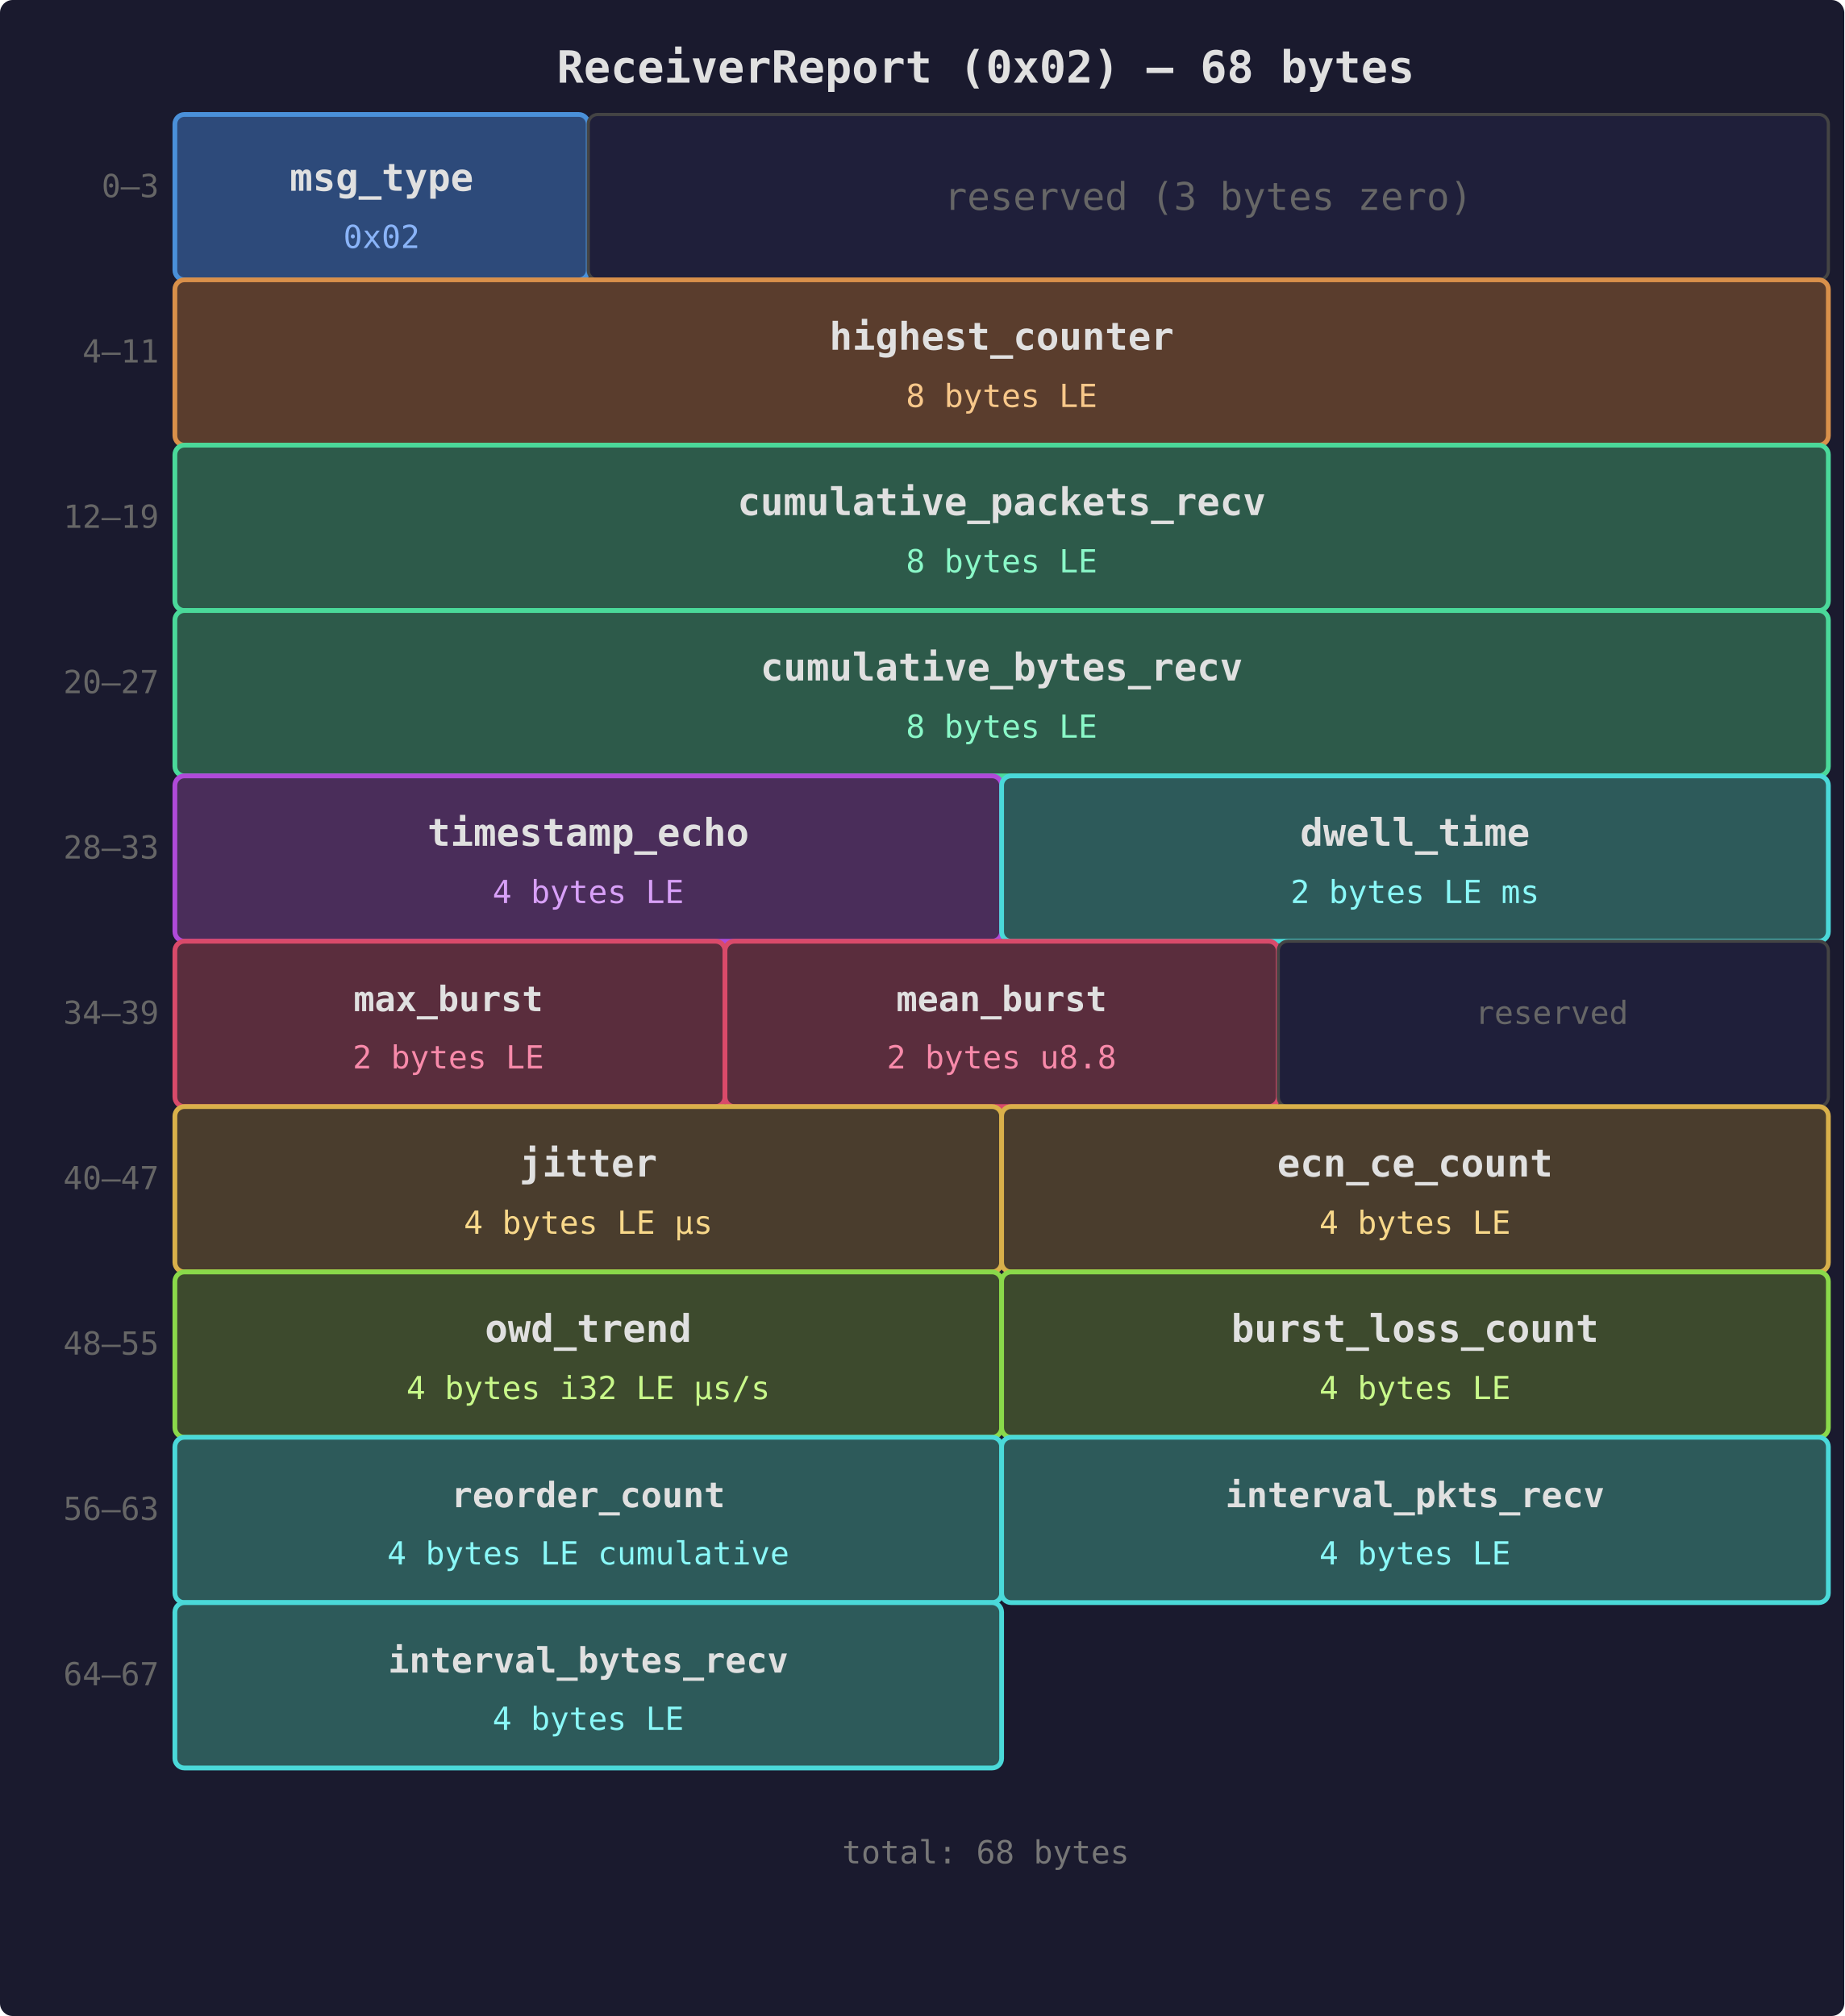
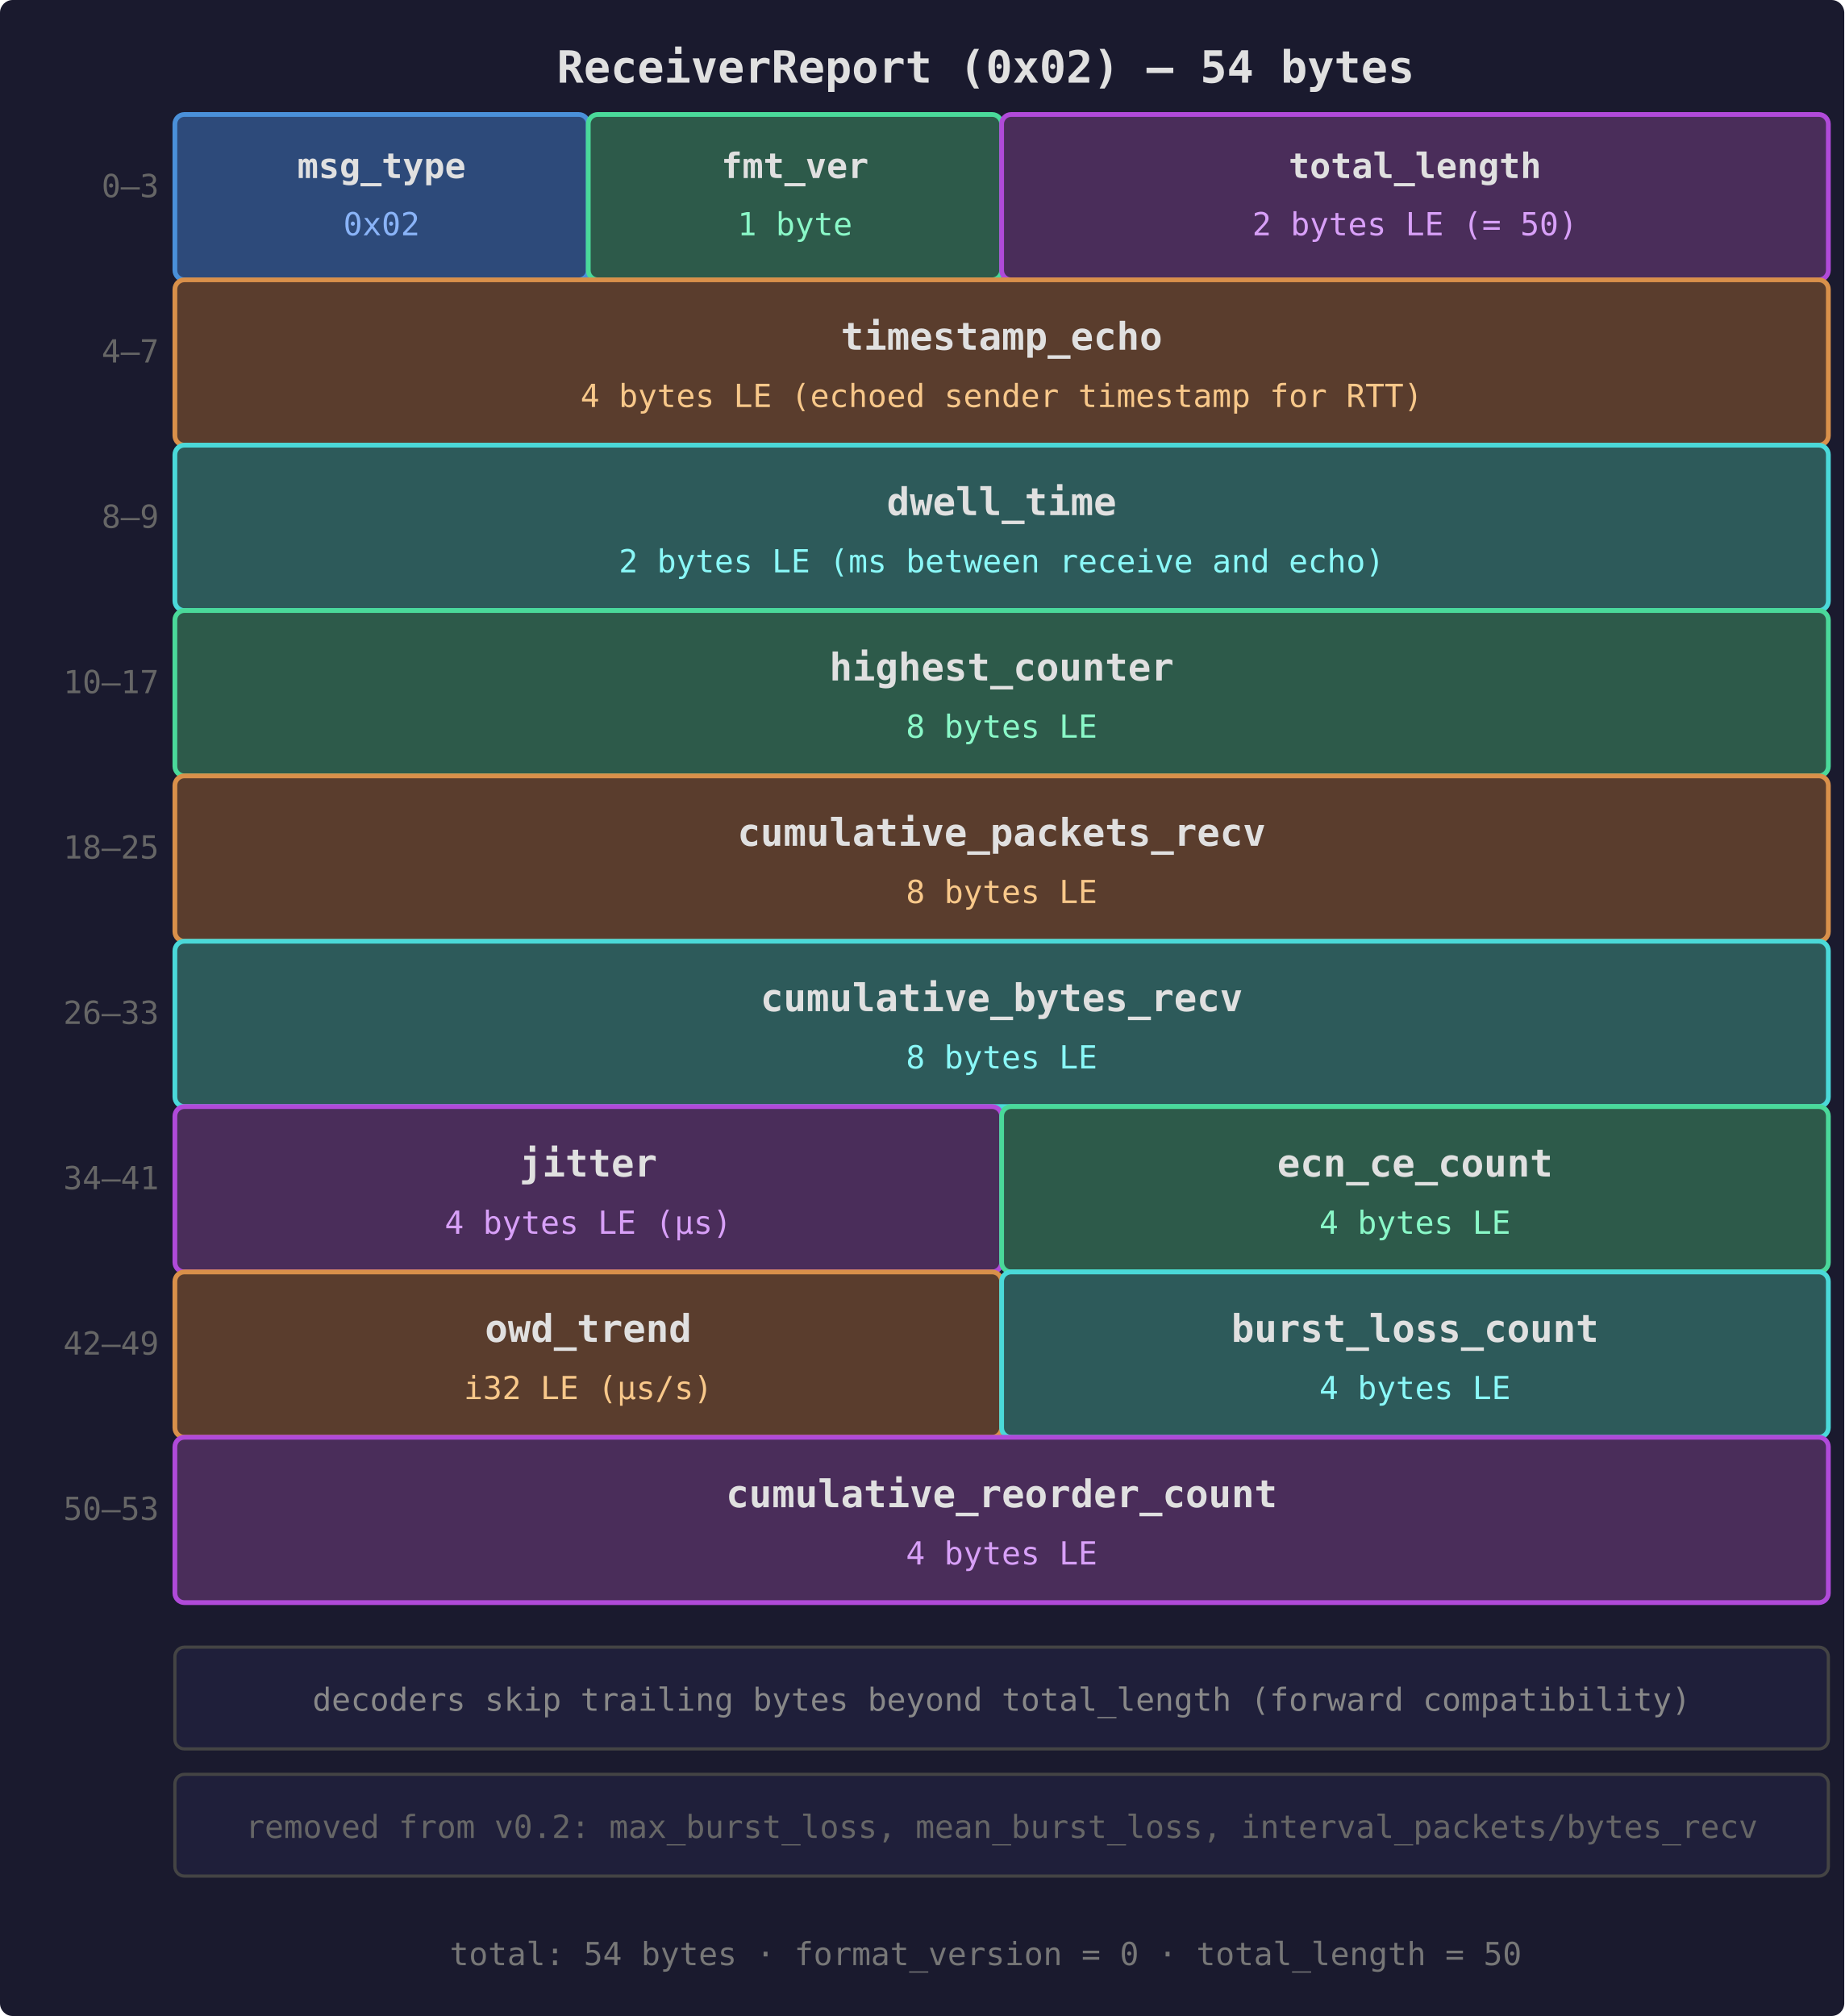
<svg xmlns="http://www.w3.org/2000/svg" viewBox="0 0 580 634" font-family="monospace" font-size="13">
  <rect width="580" height="634" fill="#1a1a2e" rx="4" />
-   <text x="310" y="26" fill="#e0e0e0" text-anchor="middle" font-size="14" font-weight="bold">ReceiverReport (0x02) — 68 bytes</text>
+   <text x="310" y="26" fill="#e0e0e0" text-anchor="middle" font-size="14" font-weight="bold">ReceiverReport (0x02) — 54 bytes</text>
  <text x="50" y="62" fill="#666" font-size="10" text-anchor="end">0–3</text>
  <rect x="55" y="36" width="130" height="52" fill="#2d4a7a" stroke="#4a90d9" stroke-width="1.5" rx="3" />
-   <text x="120" y="60" fill="#e0e0e0" text-anchor="middle" font-size="12" font-weight="bold">msg_type</text>
-   <text x="120" y="78" fill="#8ab4f8" text-anchor="middle" font-size="10">0x02</text>
-   <rect x="185" y="36" width="390" height="52" fill="#1f1f3a" stroke="#444" stroke-width="1" rx="3" />
-   <text x="380" y="66" fill="#666" text-anchor="middle" font-size="12">reserved (3 bytes zero)</text>
-   <text x="50" y="114" fill="#666" font-size="10" text-anchor="end">4–11</text>
+   <text x="120" y="56" fill="#e0e0e0" text-anchor="middle" font-size="11" font-weight="bold">msg_type</text>
+   <text x="120" y="74" fill="#8ab4f8" text-anchor="middle" font-size="10">0x02</text>
+   <rect x="185" y="36" width="130" height="52" fill="#2d5a4a" stroke="#4ad99a" stroke-width="1.5" rx="3" />
+   <text x="250" y="56" fill="#e0e0e0" text-anchor="middle" font-size="11" font-weight="bold">fmt_ver</text>
+   <text x="250" y="74" fill="#8af8c8" text-anchor="middle" font-size="10">1 byte</text>
+   <rect x="315" y="36" width="260" height="52" fill="#4a2d5a" stroke="#b04ad9" stroke-width="1.5" rx="3" />
+   <text x="445" y="56" fill="#e0e0e0" text-anchor="middle" font-size="11" font-weight="bold">total_length</text>
+   <text x="445" y="74" fill="#d8a0f8" text-anchor="middle" font-size="10">2 bytes LE (= 50)</text>
+   <text x="50" y="114" fill="#666" font-size="10" text-anchor="end">4–7</text>
  <rect x="55" y="88" width="520" height="52" fill="#5a3d2d" stroke="#d9904a" stroke-width="1.5" rx="3" />
-   <text x="315" y="110" fill="#e0e0e0" text-anchor="middle" font-size="12" font-weight="bold">highest_counter</text>
-   <text x="315" y="128" fill="#f8c88a" text-anchor="middle" font-size="10">8 bytes LE</text>
-   <text x="50" y="166" fill="#666" font-size="10" text-anchor="end">12–19</text>
-   <rect x="55" y="140" width="520" height="52" fill="#2d5a4a" stroke="#4ad99a" stroke-width="1.5" rx="3" />
-   <text x="315" y="162" fill="#e0e0e0" text-anchor="middle" font-size="12" font-weight="bold">cumulative_packets_recv</text>
-   <text x="315" y="180" fill="#8af8c8" text-anchor="middle" font-size="10">8 bytes LE</text>
-   <text x="50" y="218" fill="#666" font-size="10" text-anchor="end">20–27</text>
+   <text x="315" y="110" fill="#e0e0e0" text-anchor="middle" font-size="12" font-weight="bold">timestamp_echo</text>
+   <text x="315" y="128" fill="#f8c88a" text-anchor="middle" font-size="10">4 bytes LE (echoed sender timestamp for RTT)</text>
+   <text x="50" y="166" fill="#666" font-size="10" text-anchor="end">8–9</text>
+   <rect x="55" y="140" width="520" height="52" fill="#2d5a5a" stroke="#4ad9d9" stroke-width="1.5" rx="3" />
+   <text x="315" y="162" fill="#e0e0e0" text-anchor="middle" font-size="12" font-weight="bold">dwell_time</text>
+   <text x="315" y="180" fill="#8af8f8" text-anchor="middle" font-size="10">2 bytes LE (ms between receive and echo)</text>
+   <text x="50" y="218" fill="#666" font-size="10" text-anchor="end">10–17</text>
  <rect x="55" y="192" width="520" height="52" fill="#2d5a4a" stroke="#4ad99a" stroke-width="1.5" rx="3" />
-   <text x="315" y="214" fill="#e0e0e0" text-anchor="middle" font-size="12" font-weight="bold">cumulative_bytes_recv</text>
+   <text x="315" y="214" fill="#e0e0e0" text-anchor="middle" font-size="12" font-weight="bold">highest_counter</text>
  <text x="315" y="232" fill="#8af8c8" text-anchor="middle" font-size="10">8 bytes LE</text>
-   <text x="50" y="270" fill="#666" font-size="10" text-anchor="end">28–33</text>
-   <rect x="55" y="244" width="260" height="52" fill="#4a2d5a" stroke="#b04ad9" stroke-width="1.5" rx="3" />
-   <text x="185" y="266" fill="#e0e0e0" text-anchor="middle" font-size="12" font-weight="bold">timestamp_echo</text>
-   <text x="185" y="284" fill="#d8a0f8" text-anchor="middle" font-size="10">4 bytes LE</text>
-   <rect x="315" y="244" width="260" height="52" fill="#2d5a5a" stroke="#4ad9d9" stroke-width="1.5" rx="3" />
-   <text x="445" y="266" fill="#e0e0e0" text-anchor="middle" font-size="12" font-weight="bold">dwell_time</text>
-   <text x="445" y="284" fill="#8af8f8" text-anchor="middle" font-size="10">2 bytes LE ms</text>
-   <text x="50" y="322" fill="#666" font-size="10" text-anchor="end">34–39</text>
-   <rect x="55" y="296" width="173" height="52" fill="#5a2d3d" stroke="#d94a6a" stroke-width="1.5" rx="3" />
-   <text x="141" y="318" fill="#e0e0e0" text-anchor="middle" font-size="11" font-weight="bold">max_burst</text>
-   <text x="141" y="336" fill="#f88aaa" text-anchor="middle" font-size="10">2 bytes LE</text>
-   <rect x="228" y="296" width="174" height="52" fill="#5a2d3d" stroke="#d94a6a" stroke-width="1.5" rx="3" />
-   <text x="315" y="318" fill="#e0e0e0" text-anchor="middle" font-size="11" font-weight="bold">mean_burst</text>
-   <text x="315" y="336" fill="#f88aaa" text-anchor="middle" font-size="10">2 bytes u8.8</text>
-   <rect x="402" y="296" width="173" height="52" fill="#1f1f3a" stroke="#444" stroke-width="1" rx="3" />
-   <text x="488" y="322" fill="#666" text-anchor="middle" font-size="10">reserved</text>
-   <text x="50" y="374" fill="#666" font-size="10" text-anchor="end">40–47</text>
-   <rect x="55" y="348" width="260" height="52" fill="#4a3d2d" stroke="#d9b04a" stroke-width="1.5" rx="3" />
+   <text x="50" y="270" fill="#666" font-size="10" text-anchor="end">18–25</text>
+   <rect x="55" y="244" width="520" height="52" fill="#5a3d2d" stroke="#d9904a" stroke-width="1.5" rx="3" />
+   <text x="315" y="266" fill="#e0e0e0" text-anchor="middle" font-size="12" font-weight="bold">cumulative_packets_recv</text>
+   <text x="315" y="284" fill="#f8c88a" text-anchor="middle" font-size="10">8 bytes LE</text>
+   <text x="50" y="322" fill="#666" font-size="10" text-anchor="end">26–33</text>
+   <rect x="55" y="296" width="520" height="52" fill="#2d5a5a" stroke="#4ad9d9" stroke-width="1.5" rx="3" />
+   <text x="315" y="318" fill="#e0e0e0" text-anchor="middle" font-size="12" font-weight="bold">cumulative_bytes_recv</text>
+   <text x="315" y="336" fill="#8af8f8" text-anchor="middle" font-size="10">8 bytes LE</text>
+   <text x="50" y="374" fill="#666" font-size="10" text-anchor="end">34–41</text>
+   <rect x="55" y="348" width="260" height="52" fill="#4a2d5a" stroke="#b04ad9" stroke-width="1.5" rx="3" />
  <text x="185" y="370" fill="#e0e0e0" text-anchor="middle" font-size="12" font-weight="bold">jitter</text>
-   <text x="185" y="388" fill="#f8d88a" text-anchor="middle" font-size="10">4 bytes LE µs</text>
-   <rect x="315" y="348" width="260" height="52" fill="#4a3d2d" stroke="#d9b04a" stroke-width="1.5" rx="3" />
+   <text x="185" y="388" fill="#d8a0f8" text-anchor="middle" font-size="10">4 bytes LE (µs)</text>
+   <rect x="315" y="348" width="260" height="52" fill="#2d5a4a" stroke="#4ad99a" stroke-width="1.5" rx="3" />
  <text x="445" y="370" fill="#e0e0e0" text-anchor="middle" font-size="12" font-weight="bold">ecn_ce_count</text>
-   <text x="445" y="388" fill="#f8d88a" text-anchor="middle" font-size="10">4 bytes LE</text>
-   <text x="50" y="426" fill="#666" font-size="10" text-anchor="end">48–55</text>
-   <rect x="55" y="400" width="260" height="52" fill="#3d4a2d" stroke="#8ad94a" stroke-width="1.5" rx="3" />
+   <text x="445" y="388" fill="#8af8c8" text-anchor="middle" font-size="10">4 bytes LE</text>
+   <text x="50" y="426" fill="#666" font-size="10" text-anchor="end">42–49</text>
+   <rect x="55" y="400" width="260" height="52" fill="#5a3d2d" stroke="#d9904a" stroke-width="1.5" rx="3" />
  <text x="185" y="422" fill="#e0e0e0" text-anchor="middle" font-size="12" font-weight="bold">owd_trend</text>
-   <text x="185" y="440" fill="#c8f88a" text-anchor="middle" font-size="10">4 bytes i32 LE µs/s</text>
-   <rect x="315" y="400" width="260" height="52" fill="#3d4a2d" stroke="#8ad94a" stroke-width="1.5" rx="3" />
+   <text x="185" y="440" fill="#f8c88a" text-anchor="middle" font-size="10">i32 LE (µs/s)</text>
+   <rect x="315" y="400" width="260" height="52" fill="#2d5a5a" stroke="#4ad9d9" stroke-width="1.5" rx="3" />
  <text x="445" y="422" fill="#e0e0e0" text-anchor="middle" font-size="12" font-weight="bold">burst_loss_count</text>
-   <text x="445" y="440" fill="#c8f88a" text-anchor="middle" font-size="10">4 bytes LE</text>
-   <text x="50" y="478" fill="#666" font-size="10" text-anchor="end">56–63</text>
-   <rect x="55" y="452" width="260" height="52" fill="#2d5a5a" stroke="#4ad9d9" stroke-width="1.5" rx="3" />
-   <text x="185" y="474" fill="#e0e0e0" text-anchor="middle" font-size="11" font-weight="bold">reorder_count</text>
-   <text x="185" y="492" fill="#8af8f8" text-anchor="middle" font-size="10">4 bytes LE cumulative</text>
-   <rect x="315" y="452" width="260" height="52" fill="#2d5a5a" stroke="#4ad9d9" stroke-width="1.5" rx="3" />
-   <text x="445" y="474" fill="#e0e0e0" text-anchor="middle" font-size="11" font-weight="bold">interval_pkts_recv</text>
-   <text x="445" y="492" fill="#8af8f8" text-anchor="middle" font-size="10">4 bytes LE</text>
-   <text x="50" y="530" fill="#666" font-size="10" text-anchor="end">64–67</text>
-   <rect x="55" y="504" width="260" height="52" fill="#2d5a5a" stroke="#4ad9d9" stroke-width="1.5" rx="3" />
-   <text x="185" y="526" fill="#e0e0e0" text-anchor="middle" font-size="11" font-weight="bold">interval_bytes_recv</text>
-   <text x="185" y="544" fill="#8af8f8" text-anchor="middle" font-size="10">4 bytes LE</text>
-   <text x="310" y="586" fill="#777" font-size="10" text-anchor="middle">total: 68 bytes</text>
+   <text x="445" y="440" fill="#8af8f8" text-anchor="middle" font-size="10">4 bytes LE</text>
+   <text x="50" y="478" fill="#666" font-size="10" text-anchor="end">50–53</text>
+   <rect x="55" y="452" width="520" height="52" fill="#4a2d5a" stroke="#b04ad9" stroke-width="1.5" rx="3" />
+   <text x="315" y="474" fill="#e0e0e0" text-anchor="middle" font-size="12" font-weight="bold">cumulative_reorder_count</text>
+   <text x="315" y="492" fill="#d8a0f8" text-anchor="middle" font-size="10">4 bytes LE</text>
+   <rect x="55" y="518" width="520" height="32" fill="#1f1f3a" stroke="#444" stroke-width="1" rx="3" />
+   <text x="315" y="538" fill="#888" text-anchor="middle" font-size="10">decoders skip trailing bytes beyond total_length (forward compatibility)</text>
+   <rect x="55" y="558" width="520" height="32" fill="#1f1f3a" stroke="#444" stroke-width="1" rx="3" />
+   <text x="315" y="578" fill="#666" text-anchor="middle" font-size="10">removed from v0.2: max_burst_loss, mean_burst_loss, interval_packets/bytes_recv</text>
+   <text x="310" y="618" fill="#777" font-size="10" text-anchor="middle">total: 54 bytes · format_version = 0 · total_length = 50</text>
</svg>
